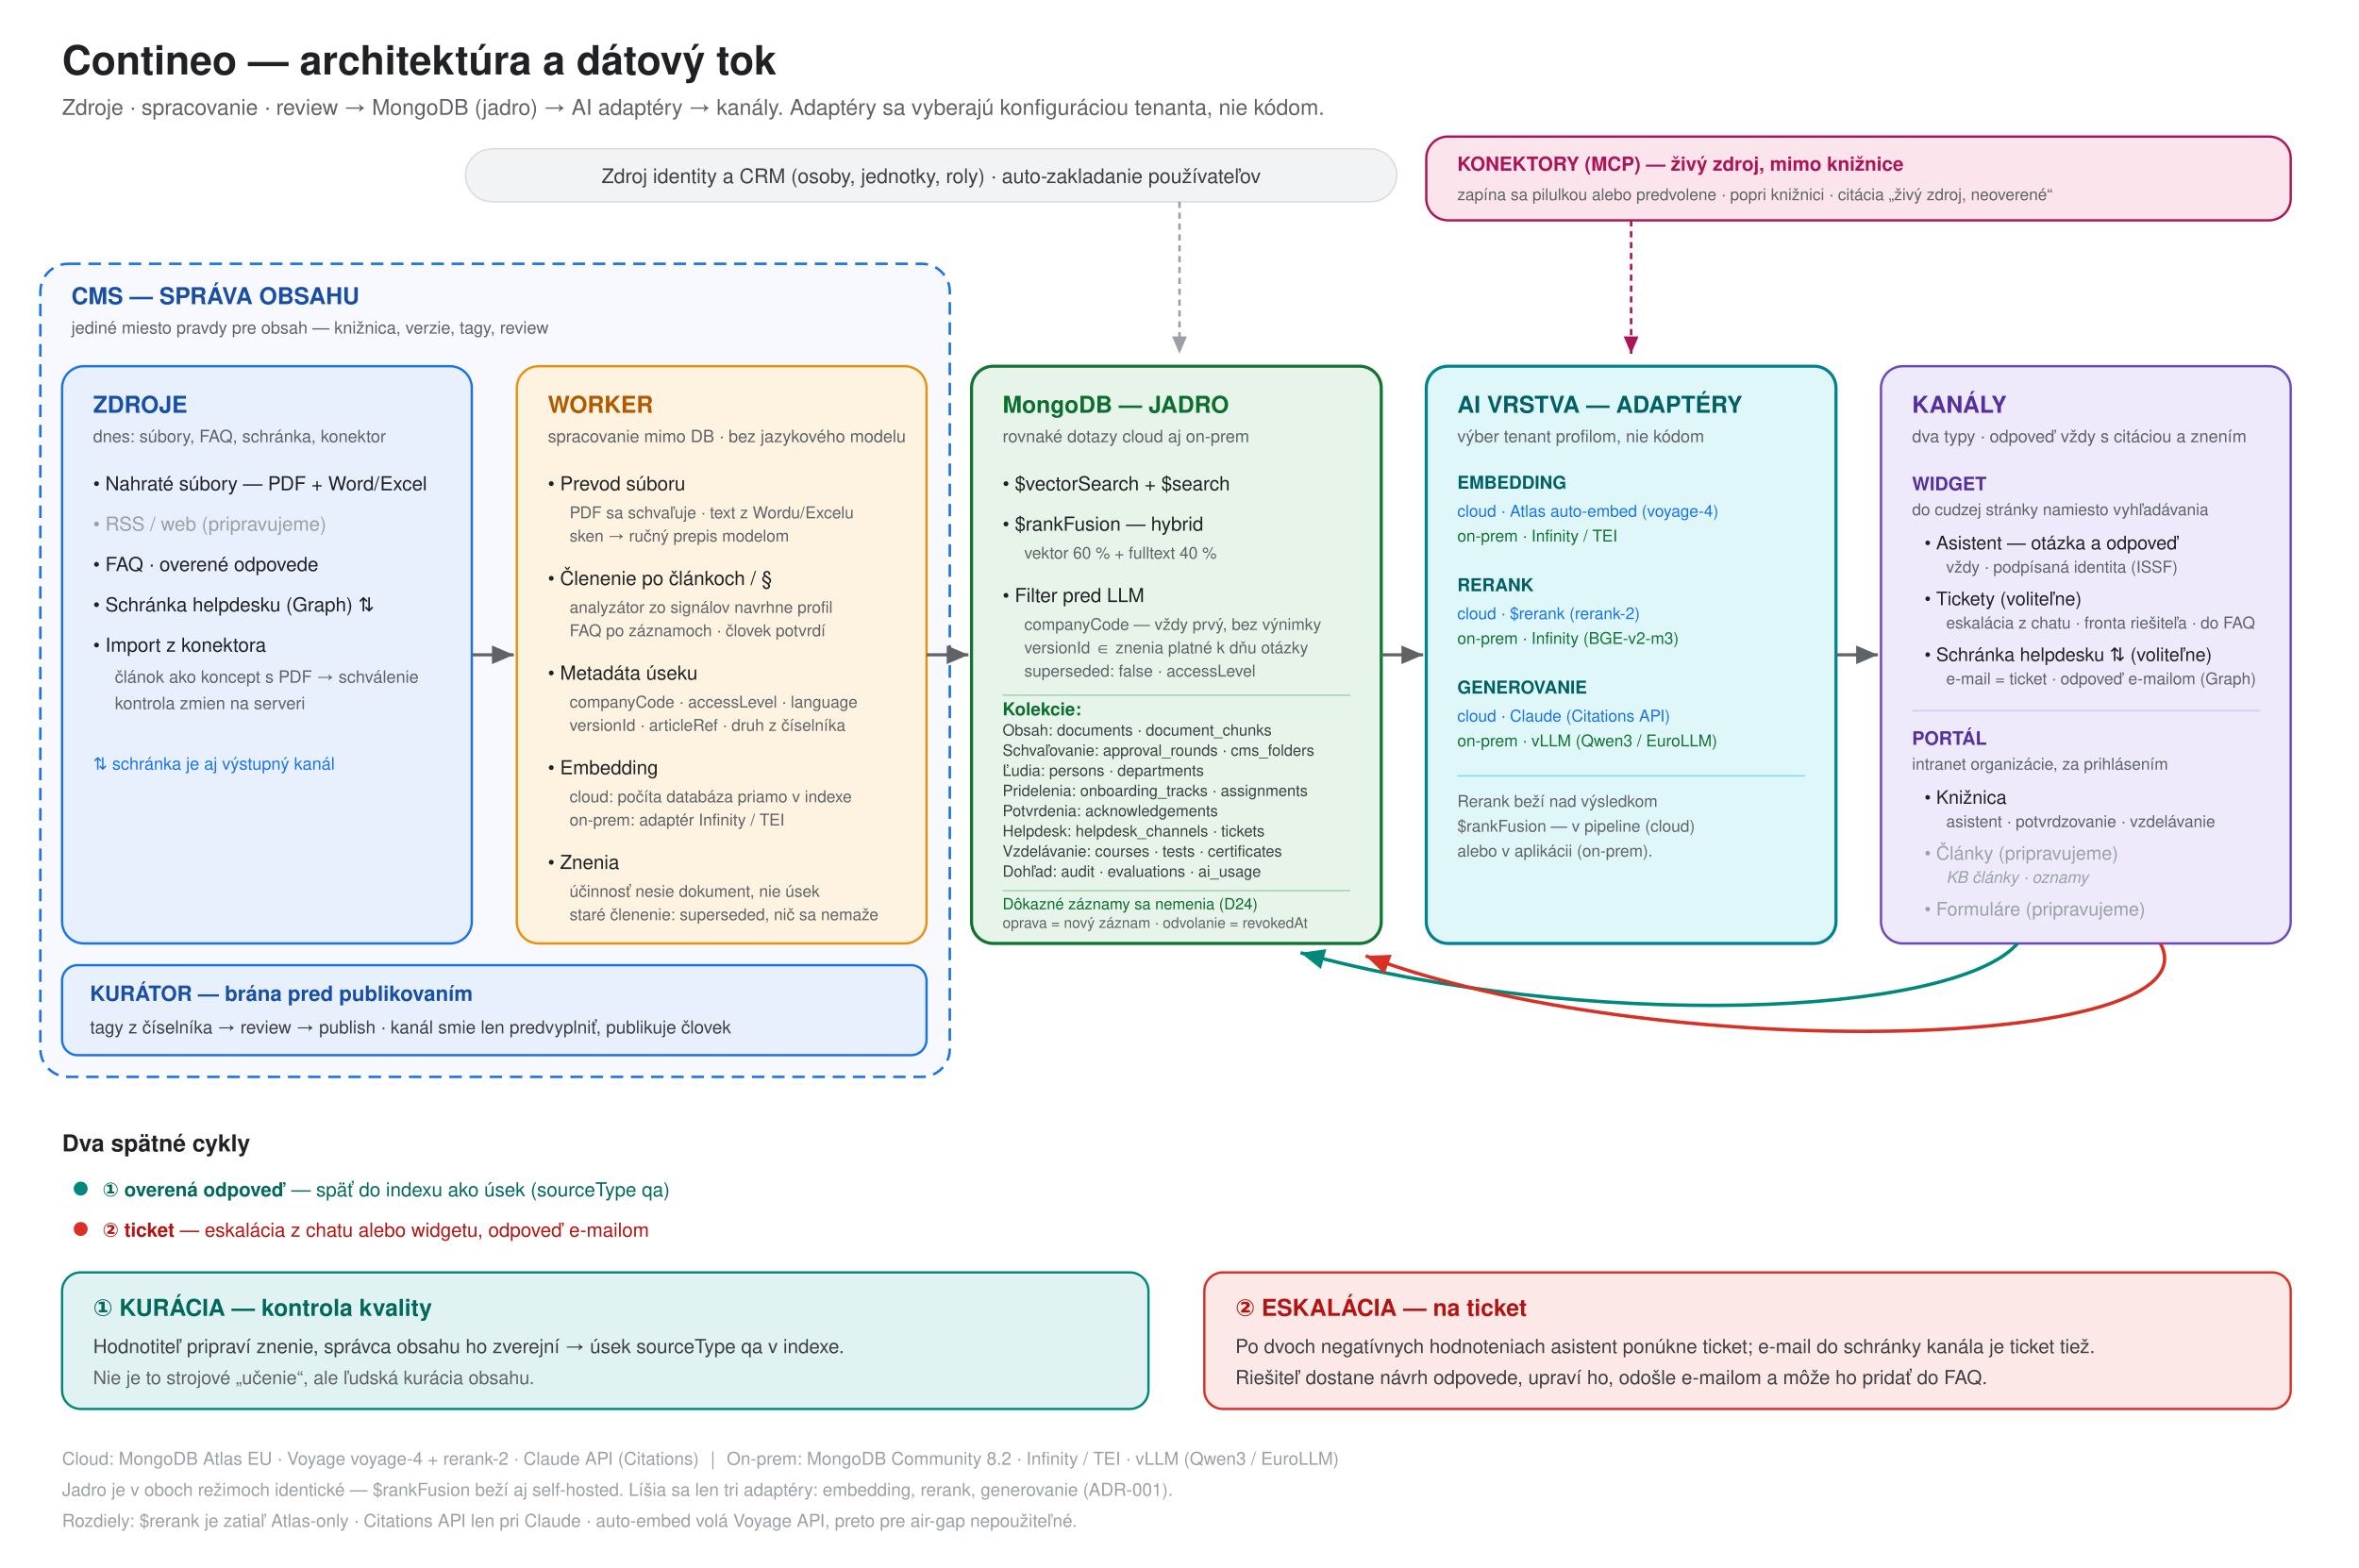
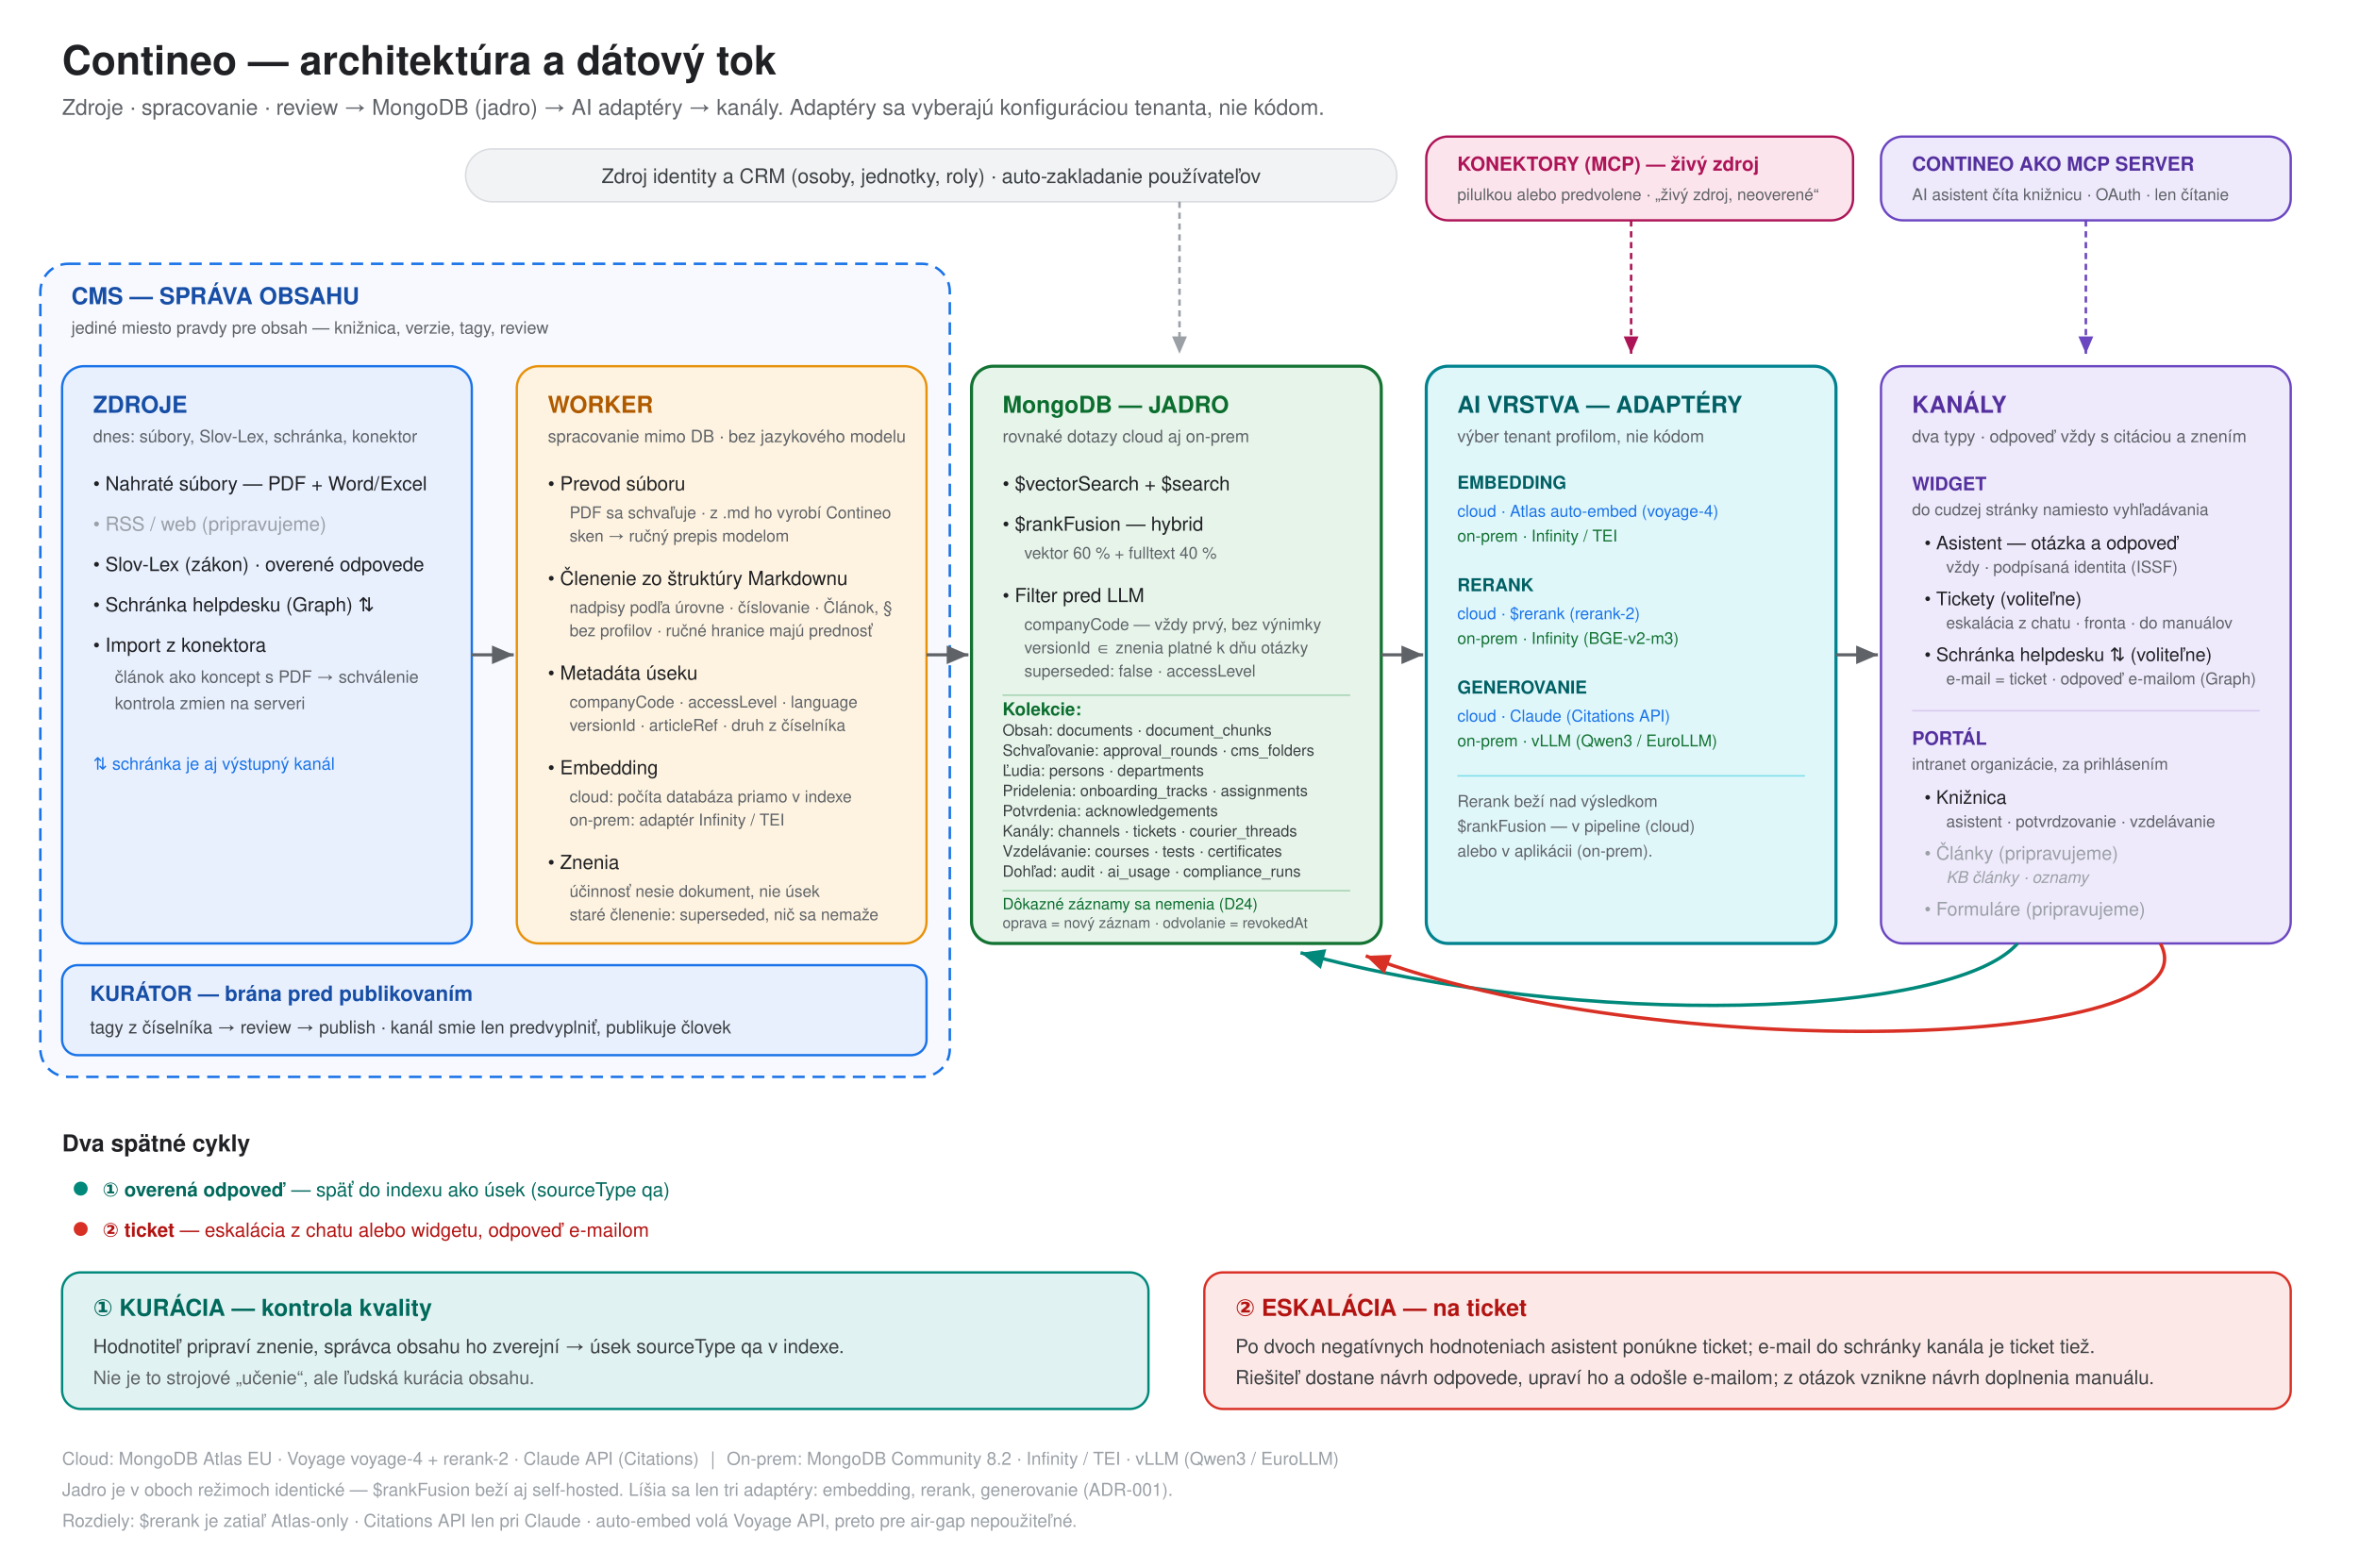
<svg xmlns="http://www.w3.org/2000/svg" viewBox="0 0 1520 1010" font-family="Helvetica Neue, Helvetica, Arial, sans-serif">
  <defs>
    <marker id="arrow" markerWidth="10" markerHeight="10" refX="7" refY="3" orient="auto" markerUnits="strokeWidth">
      <path d="M0,0 L7,3 L0,6 Z" fill="#5f6368" />
    </marker>
    <marker id="arrowTeal" markerWidth="10" markerHeight="10" refX="7" refY="3" orient="auto" markerUnits="strokeWidth">
      <path d="M0,0 L7,3 L0,6 Z" fill="#00897B" />
    </marker>
    <marker id="arrowRed" markerWidth="10" markerHeight="10" refX="7" refY="3" orient="auto" markerUnits="strokeWidth">
      <path d="M0,0 L7,3 L0,6 Z" fill="#D93025" />
    </marker>
    <marker id="arrowGray" markerWidth="10" markerHeight="10" refX="7" refY="3" orient="auto" markerUnits="strokeWidth">
      <path d="M0,0 L7,3 L0,6 Z" fill="#9aa0a6" />
    </marker>
    <marker id="arrowPink" markerWidth="10" markerHeight="10" refX="7" refY="3" orient="auto" markerUnits="strokeWidth">
      <path d="M0,0 L7,3 L0,6 Z" fill="#AD1457" />
    </marker>
+     <marker id="arrowVio" markerWidth="10" markerHeight="10" refX="7" refY="3" orient="auto" markerUnits="strokeWidth">
+       <path d="M0,0 L7,3 L0,6 Z" fill="#6B46C1" />
+     </marker>
  </defs>
  <text x="40" y="48" font-size="26" font-weight="700" fill="#202124">Contineo — architektúra a dátový tok</text>
  <text x="40" y="74" font-size="14" fill="#5f6368">Zdroje · spracovanie · review → MongoDB (jadro) → AI adaptéry → kanály. Adaptéry sa vyberajú konfiguráciou tenanta, nie kódom.</text>
  <rect x="300" y="96" width="600" height="34" rx="17" fill="#F1F3F4" stroke="#dadce0" />
  <text x="600" y="118" font-size="13" fill="#3c4043" text-anchor="middle">Zdroj identity a CRM (osoby, jednotky, roly) · auto-zakladanie používateľov</text>
  <path d="M760,130 L760,228" stroke="#9aa0a6" stroke-width="1.6" stroke-dasharray="4 3" marker-end="url(#arrowGray)" />
-   <rect x="919" y="88" width="557" height="54" rx="14" fill="#FCE4EC" stroke="#AD1457" stroke-width="1.5" />
-   <text x="939" y="110" font-size="12.5" font-weight="700" fill="#AD1457" textLength="288" lengthAdjust="spacingAndGlyphs">KONEKTORY (MCP) — živý zdroj, mimo knižnice</text>
-   <text x="939" y="129" font-size="10.5" fill="#5f6368" textLength="388" lengthAdjust="spacingAndGlyphs">zapína sa pilulkou alebo predvolene · popri knižnici · citácia „živý zdroj, neoverené“</text>
+   <rect x="919" y="88" width="275" height="54" rx="14" fill="#FCE4EC" stroke="#AD1457" stroke-width="1.5" />
+   <rect x="1212" y="88" width="264" height="54" rx="14" fill="#EEE9FB" stroke="#6B46C1" stroke-width="1.5" />
+   <text x="1232" y="110" font-size="12.5" font-weight="700" fill="#54309E" textLength="183" lengthAdjust="spacingAndGlyphs">CONTINEO AKO MCP SERVER</text>
+   <text x="1232" y="129" font-size="10.5" fill="#5f6368" textLength="205" lengthAdjust="spacingAndGlyphs">AI asistent číta knižnicu · OAuth · len čítanie</text>
+   <path d="M1344,142 L1344,228" stroke="#6B46C1" stroke-width="1.6" stroke-dasharray="4 3" marker-end="url(#arrowVio)" />
+   <text x="939" y="110" font-size="12.5" font-weight="700" fill="#AD1457" textLength="195" lengthAdjust="spacingAndGlyphs">KONEKTORY (MCP) — živý zdroj</text>
+   <text x="939" y="129" font-size="10.5" fill="#5f6368" textLength="236" lengthAdjust="spacingAndGlyphs">pilulkou alebo predvolene · „živý zdroj, neoverené“</text>
  <path d="M1051,142 L1051,228" stroke="#AD1457" stroke-width="1.6" stroke-dasharray="4 3" marker-end="url(#arrowPink)" />
  <rect x="26" y="170" width="586" height="524" rx="18" fill="#F7F9FE" stroke="#1A73E8" stroke-width="1.6" stroke-dasharray="8 5" />
  <text x="46" y="196" font-size="15" font-weight="700" fill="#174EA6" textLength="186" lengthAdjust="spacingAndGlyphs">CMS — SPRÁVA OBSAHU</text>
  <text x="46" y="215" font-size="11" fill="#5f6368" textLength="310" lengthAdjust="spacingAndGlyphs">jediné miesto pravdy pre obsah — knižnica, verzie, tagy, review</text>
  <rect x="40" y="236" width="264" height="372" rx="14" fill="#E8F0FE" stroke="#1A73E8" stroke-width="1.5" />
  <text x="60" y="266" font-size="15" font-weight="700" fill="#174EA6" textLength="61" lengthAdjust="spacingAndGlyphs">ZDROJE</text>
-   <text x="60" y="285" font-size="11" fill="#5f6368" textLength="191" lengthAdjust="spacingAndGlyphs">dnes: súbory, FAQ, schránka, konektor</text>
+   <text x="60" y="285" font-size="11" fill="#5f6368" textLength="213" lengthAdjust="spacingAndGlyphs">dnes: súbory, Slov-Lex, schránka, konektor</text>
  <g font-size="12.5" fill="#202124">
    <text x="60" y="316" textLength="216" lengthAdjust="spacingAndGlyphs">• Nahraté súbory — PDF + Word/Excel</text>
    <text x="60" y="342" fill="#9aa0a6" textLength="150" lengthAdjust="spacingAndGlyphs">• RSS / web (pripravujeme)</text>
-     <text x="60" y="368" textLength="147" lengthAdjust="spacingAndGlyphs">• FAQ · overené odpovede</text>
+     <text x="60" y="368" textLength="215" lengthAdjust="spacingAndGlyphs">• Slov-Lex (zákon) · overené odpovede</text>
    <text x="60" y="394" textLength="182" lengthAdjust="spacingAndGlyphs">• Schránka helpdesku (Graph) ⇅</text>
    <text x="60" y="420" textLength="113" lengthAdjust="spacingAndGlyphs">• Import z konektora</text>
    <text x="74" y="440" font-size="11" fill="#5f6368" textLength="198" lengthAdjust="spacingAndGlyphs">článok ako koncept s PDF → schválenie</text>
    <text x="74" y="457" font-size="11" fill="#5f6368" textLength="123" lengthAdjust="spacingAndGlyphs">kontrola zmien na serveri</text>
  </g>
  <text x="60" y="496" font-size="11" fill="#1A73E8" textLength="158" lengthAdjust="spacingAndGlyphs">⇅ schránka je aj výstupný kanál</text>
  <rect x="333" y="236" width="264" height="372" rx="14" fill="#FEF3E0" stroke="#E8920C" stroke-width="1.5" />
  <text x="353" y="266" font-size="15" font-weight="700" fill="#B05A00" textLength="68" lengthAdjust="spacingAndGlyphs">WORKER</text>
  <text x="353" y="285" font-size="11" fill="#5f6368" textLength="230" lengthAdjust="spacingAndGlyphs">spracovanie mimo DB · bez jazykového modelu</text>
  <g font-size="12.5" fill="#202124">
    <text x="353" y="316" textLength="90" lengthAdjust="spacingAndGlyphs">• Prevod súboru</text>
-     <text x="367" y="334" font-size="10.5" fill="#5f6368" textLength="184" lengthAdjust="spacingAndGlyphs">PDF sa schvaľuje · text z Wordu/Excelu</text>
+     <text x="367" y="334" font-size="10.5" fill="#5f6368" textLength="208" lengthAdjust="spacingAndGlyphs">PDF sa schvaľuje · z .md ho vyrobí Contineo</text>
    <text x="367" y="349" font-size="10.5" fill="#5f6368" textLength="144" lengthAdjust="spacingAndGlyphs">sken → ručný prepis modelom</text>
-     <text x="353" y="377" textLength="147" lengthAdjust="spacingAndGlyphs">• Členenie po článkoch / §</text>
-     <text x="367" y="395" font-size="10.5" fill="#5f6368" textLength="171" lengthAdjust="spacingAndGlyphs">analyzátor zo signálov navrhne profil</text>
-     <text x="367" y="410" font-size="10.5" fill="#5f6368" textLength="167" lengthAdjust="spacingAndGlyphs">FAQ po záznamoch · človek potvrdí</text>
+     <text x="353" y="377" textLength="195" lengthAdjust="spacingAndGlyphs">• Členenie zo štruktúry Markdownu</text>
+     <text x="367" y="395" font-size="10.5" fill="#5f6368" textLength="210" lengthAdjust="spacingAndGlyphs">nadpisy podľa úrovne · číslovanie · Článok, §</text>
+     <text x="367" y="410" font-size="10.5" fill="#5f6368" textLength="197" lengthAdjust="spacingAndGlyphs">bez profilov · ručné hranice majú prednosť</text>
    <text x="353" y="438" textLength="98" lengthAdjust="spacingAndGlyphs">• Metadáta úseku</text>
    <text x="367" y="456" font-size="10.5" fill="#5f6368" textLength="187" lengthAdjust="spacingAndGlyphs">companyCode · accessLevel · language</text>
    <text x="367" y="471" font-size="10.5" fill="#5f6368" textLength="177" lengthAdjust="spacingAndGlyphs">versionId · articleRef · druh z číselníka</text>
    <text x="353" y="499" textLength="72" lengthAdjust="spacingAndGlyphs">• Embedding</text>
    <text x="367" y="517" font-size="10.5" fill="#5f6368" textLength="185" lengthAdjust="spacingAndGlyphs">cloud: počíta databáza priamo v indexe</text>
    <text x="367" y="532" font-size="10.5" fill="#5f6368" textLength="140" lengthAdjust="spacingAndGlyphs">on-prem: adaptér Infinity / TEI</text>
    <text x="353" y="560" textLength="46" lengthAdjust="spacingAndGlyphs">• Znenia</text>
    <text x="367" y="578" font-size="10.5" fill="#5f6368" textLength="163" lengthAdjust="spacingAndGlyphs">účinnosť nesie dokument, nie úsek</text>
    <text x="367" y="593" font-size="10.5" fill="#5f6368" textLength="200" lengthAdjust="spacingAndGlyphs">staré členenie: superseded, nič sa nemaže</text>
  </g>
  <rect x="40" y="622" width="557" height="58" rx="10" fill="#E8F0FE" stroke="#1A73E8" stroke-width="1.5" />
  <text x="58" y="645" font-size="13.5" font-weight="700" fill="#174EA6" textLength="248" lengthAdjust="spacingAndGlyphs">KURÁTOR — brána pred publikovaním</text>
  <text x="58" y="666" font-size="11.5" fill="#3c4043" textLength="416" lengthAdjust="spacingAndGlyphs">tagy z číselníka → review → publish · kanál smie len predvyplniť, publikuje človek</text>
  <rect x="626" y="236" width="264" height="372" rx="14" fill="#E6F4EA" stroke="#137333" stroke-width="2" />
  <text x="646" y="266" font-size="15" font-weight="700" fill="#0B6E2E" textLength="147" lengthAdjust="spacingAndGlyphs">MongoDB — JADRO</text>
  <text x="646" y="285" font-size="11" fill="#5f6368" textLength="162" lengthAdjust="spacingAndGlyphs">rovnaké dotazy cloud aj on-prem</text>
  <g font-size="12.5" fill="#202124">
    <text x="646" y="316" textLength="148" lengthAdjust="spacingAndGlyphs">• $vectorSearch + $search</text>
    <text x="646" y="342" textLength="131" lengthAdjust="spacingAndGlyphs">• $rankFusion — hybrid</text>
    <text x="660" y="360" font-size="10.5" fill="#5f6368" textLength="129" lengthAdjust="spacingAndGlyphs">vektor 60 % + fulltext 40 %</text>
    <text x="646" y="388" textLength="93" lengthAdjust="spacingAndGlyphs">• Filter pred LLM</text>
    <text x="660" y="406" font-size="10.5" fill="#5f6368" textLength="194" lengthAdjust="spacingAndGlyphs">companyCode — vždy prvý, bez výnimky</text>
    <text x="660" y="421" font-size="10.5" fill="#5f6368" textLength="180" lengthAdjust="spacingAndGlyphs">versionId ∈ znenia platné k dňu otázky</text>
    <text x="660" y="436" font-size="10.5" fill="#5f6368" textLength="150" lengthAdjust="spacingAndGlyphs">superseded: false · accessLevel</text>
  </g>
  <line x1="646" y1="448" x2="870" y2="448" stroke="#A8D5B5" stroke-width="1" />
  <text x="646" y="461" font-size="11.5" fill="#0B6E2E" font-weight="600" textLength="51" lengthAdjust="spacingAndGlyphs">Kolekcie:</text>
  <text x="646" y="474" font-size="10" fill="#3c4043" textLength="176" lengthAdjust="spacingAndGlyphs">Obsah: documents · document_chunks</text>
  <text x="646" y="487" font-size="10" fill="#3c4043" textLength="203" lengthAdjust="spacingAndGlyphs">Schvaľovanie: approval_rounds · cms_folders</text>
  <text x="646" y="500" font-size="10" fill="#3c4043" textLength="131" lengthAdjust="spacingAndGlyphs">Ľudia: persons · departments</text>
  <text x="646" y="513" font-size="10" fill="#3c4043" textLength="198" lengthAdjust="spacingAndGlyphs">Pridelenia: onboarding_tracks · assignments</text>
  <text x="646" y="526" font-size="10" fill="#3c4043" textLength="141" lengthAdjust="spacingAndGlyphs">Potvrdenia: acknowledgements</text>
-   <text x="646" y="539" font-size="10" fill="#3c4043" textLength="171" lengthAdjust="spacingAndGlyphs">Helpdesk: helpdesk_channels · tickets</text>
+   <text x="646" y="539" font-size="10" fill="#3c4043" textLength="191" lengthAdjust="spacingAndGlyphs">Kanály: channels · tickets · courier_threads</text>
  <text x="646" y="552" font-size="10" fill="#3c4043" textLength="181" lengthAdjust="spacingAndGlyphs">Vzdelávanie: courses · tests · certificates</text>
-   <text x="646" y="565" font-size="10" fill="#3c4043" textLength="167" lengthAdjust="spacingAndGlyphs">Dohľad: audit · evaluations · ai_usage</text>
+   <text x="646" y="565" font-size="10" fill="#3c4043" textLength="193" lengthAdjust="spacingAndGlyphs">Dohľad: audit · ai_usage · compliance_runs</text>
  <line x1="646" y1="574" x2="870" y2="574" stroke="#A8D5B5" stroke-width="1" />
  <text x="646" y="586" font-size="10" fill="#0B6E2E" textLength="161" lengthAdjust="spacingAndGlyphs">Dôkazné záznamy sa nemenia (D24)</text>
  <text x="646" y="598" font-size="9.5" fill="#5f6368" textLength="199" lengthAdjust="spacingAndGlyphs">oprava = nový záznam · odvolanie = revokedAt</text>
  <rect x="919" y="236" width="264" height="372" rx="14" fill="#E0F7FA" stroke="#00838F" stroke-width="2" />
  <text x="939" y="266" font-size="15" font-weight="700" fill="#006064" textLength="181" lengthAdjust="spacingAndGlyphs">AI VRSTVA — ADAPTÉRY</text>
  <text x="939" y="285" font-size="11" fill="#5f6368" textLength="162" lengthAdjust="spacingAndGlyphs">výber tenant profilom, nie kódom</text>
  <text x="939" y="315" font-size="11.5" font-weight="700" fill="#006064" textLength="71" lengthAdjust="spacingAndGlyphs">EMBEDDING</text>
  <text x="939" y="333" font-size="10.5" fill="#1A73E8" textLength="171" lengthAdjust="spacingAndGlyphs">cloud · Atlas auto-embed (voyage-4)</text>
  <text x="939" y="349" font-size="10.5" fill="#137333" textLength="104" lengthAdjust="spacingAndGlyphs">on-prem · Infinity / TEI</text>
  <text x="939" y="381" font-size="11.5" font-weight="700" fill="#006064" textLength="49" lengthAdjust="spacingAndGlyphs">RERANK</text>
  <text x="939" y="399" font-size="10.5" fill="#1A73E8" textLength="118" lengthAdjust="spacingAndGlyphs">cloud · $rerank (rerank-2)</text>
  <text x="939" y="415" font-size="10.5" fill="#137333" textLength="144" lengthAdjust="spacingAndGlyphs">on-prem · Infinity (BGE-v2-m3)</text>
  <text x="939" y="447" font-size="11.5" font-weight="700" fill="#006064" textLength="83" lengthAdjust="spacingAndGlyphs">GENEROVANIE</text>
  <text x="939" y="465" font-size="10.5" fill="#1A73E8" textLength="137" lengthAdjust="spacingAndGlyphs">cloud · Claude (Citations API)</text>
  <text x="939" y="481" font-size="10.5" fill="#137333" textLength="168" lengthAdjust="spacingAndGlyphs">on-prem · vLLM (Qwen3 / EuroLLM)</text>
  <line x1="939" y1="500" x2="1163" y2="500" stroke="#80DEEA" stroke-width="1" />
  <text x="939" y="520" font-size="10.5" fill="#5f6368" textLength="129" lengthAdjust="spacingAndGlyphs">Rerank beží nad výsledkom</text>
  <text x="939" y="536" font-size="10.5" fill="#5f6368" textLength="153" lengthAdjust="spacingAndGlyphs">$rankFusion — v pipeline (cloud)</text>
  <text x="939" y="552" font-size="10.5" fill="#5f6368" textLength="126" lengthAdjust="spacingAndGlyphs">alebo v aplikácii (on-prem).</text>
  <rect x="1212" y="236" width="264" height="372" rx="14" fill="#EEE9FB" stroke="#6B46C1" stroke-width="1.5" />
  <text x="1232" y="266" font-size="15" font-weight="700" fill="#54309E" textLength="60" lengthAdjust="spacingAndGlyphs">KANÁLY</text>
  <text x="1232" y="285" font-size="11" fill="#5f6368" textLength="218" lengthAdjust="spacingAndGlyphs">dva typy · odpoveď vždy s citáciou a znením</text>
  <text x="1232" y="316" font-size="12" font-weight="700" fill="#54309E" textLength="48" lengthAdjust="spacingAndGlyphs">WIDGET</text>
  <text x="1232" y="332" font-size="10.5" fill="#5f6368" textLength="194" lengthAdjust="spacingAndGlyphs">do cudzej stránky namiesto vyhľadávania</text>
  <text x="1240" y="354" font-size="12" fill="#202124" textLength="166" lengthAdjust="spacingAndGlyphs">• Asistent — otázka a odpoveď</text>
  <text x="1254" y="369" font-size="10.5" fill="#5f6368" textLength="148" lengthAdjust="spacingAndGlyphs">vždy · podpísaná identita (ISSF)</text>
  <text x="1240" y="390" font-size="12" fill="#202124" textLength="101" lengthAdjust="spacingAndGlyphs">• Tickety (voliteľne)</text>
-   <text x="1254" y="405" font-size="10.5" fill="#5f6368" textLength="201" lengthAdjust="spacingAndGlyphs">eskalácia z chatu · fronta riešiteľa · do FAQ</text>
+   <text x="1254" y="405" font-size="10.5" fill="#5f6368" textLength="186" lengthAdjust="spacingAndGlyphs">eskalácia z chatu · fronta · do manuálov</text>
  <text x="1240" y="426" font-size="12" fill="#202124" textLength="187" lengthAdjust="spacingAndGlyphs">• Schránka helpdesku ⇅ (voliteľne)</text>
  <text x="1254" y="441" font-size="10.5" fill="#5f6368" textLength="202" lengthAdjust="spacingAndGlyphs">e-mail = ticket · odpoveď e-mailom (Graph)</text>
  <line x1="1232" y1="458" x2="1456" y2="458" stroke="#D7CCF0" stroke-width="1" />
  <text x="1232" y="480" font-size="12" font-weight="700" fill="#54309E" textLength="48" lengthAdjust="spacingAndGlyphs">PORTÁL</text>
  <text x="1232" y="496" font-size="10.5" fill="#5f6368" textLength="165" lengthAdjust="spacingAndGlyphs">intranet organizácie, za prihlásením</text>
  <text x="1240" y="518" font-size="12" fill="#202124" textLength="53" lengthAdjust="spacingAndGlyphs">• Knižnica</text>
  <text x="1254" y="533" font-size="10.5" fill="#5f6368" textLength="175" lengthAdjust="spacingAndGlyphs">asistent · potvrdzovanie · vzdelávanie</text>
  <text x="1240" y="554" font-size="12" fill="#9aa0a6" textLength="124" lengthAdjust="spacingAndGlyphs">• Články (pripravujeme)</text>
  <text x="1254" y="569" font-size="10.5" fill="#9aa0a6" font-style="italic" textLength="91" lengthAdjust="spacingAndGlyphs">KB články · oznamy</text>
  <text x="1240" y="590" font-size="12" fill="#9aa0a6" textLength="141" lengthAdjust="spacingAndGlyphs">• Formuláre (pripravujeme)</text>
  <path d="M304,422 L331,422" stroke="#5f6368" stroke-width="2" marker-end="url(#arrow)" />
  <path d="M597,422 L624,422" stroke="#5f6368" stroke-width="2" marker-end="url(#arrow)" />
  <path d="M890,422 L917,422" stroke="#5f6368" stroke-width="2" marker-end="url(#arrow)" />
  <path d="M1183,422 L1210,422" stroke="#5f6368" stroke-width="2" marker-end="url(#arrow)" />
  <path d="M1300,608 C1258,656 1020,664 838,614" fill="none" stroke="#00897B" stroke-width="2.2" marker-end="url(#arrowTeal)" />
  <path d="M1392,608 C1430,678 1064,686 880,616" fill="none" stroke="#D93025" stroke-width="2.2" marker-end="url(#arrowRed)" />
  <text x="40" y="742" font-size="15" font-weight="700" fill="#202124">Dva spätné cykly</text>
  <circle cx="52" cy="766" r="4.5" fill="#00897B" />
  <text x="66" y="771" font-size="12.5" fill="#00695C">
    <tspan font-weight="700">① overená odpoveď</tspan> — späť do indexu ako úsek (sourceType qa)</text>
  <circle cx="52" cy="792" r="4.5" fill="#D93025" />
  <text x="66" y="797" font-size="12.5" fill="#B31412">
    <tspan font-weight="700">② ticket</tspan> — eskalácia z chatu alebo widgetu, odpoveď e-mailom</text>
  <rect x="40" y="820" width="700" height="88" rx="12" fill="#E0F2F1" stroke="#00897B" stroke-width="1.5" />
  <text x="60" y="848" font-size="15" font-weight="700" fill="#00695C" textLength="221" lengthAdjust="spacingAndGlyphs">① KURÁCIA — kontrola kvality</text>
  <text x="60" y="872" font-size="12.5" fill="#3c4043" textLength="487" lengthAdjust="spacingAndGlyphs">Hodnotiteľ pripraví znenie, správca obsahu ho zverejní → úsek sourceType qa v indexe.</text>
  <text x="60" y="892" font-size="12" fill="#5f6368" textLength="289" lengthAdjust="spacingAndGlyphs">Nie je to strojové „učenie“, ale ľudská kurácia obsahu.</text>
  <rect x="776" y="820" width="700" height="88" rx="12" fill="#FCE8E6" stroke="#D93025" stroke-width="1.5" />
  <text x="796" y="848" font-size="15" font-weight="700" fill="#B31412" textLength="190" lengthAdjust="spacingAndGlyphs">② ESKALÁCIA — na ticket</text>
  <text x="796" y="872" font-size="12.5" fill="#3c4043" textLength="564" lengthAdjust="spacingAndGlyphs">Po dvoch negatívnych hodnoteniach asistent ponúkne ticket; e-mail do schránky kanála je ticket tiež.</text>
-   <text x="796" y="892" font-size="12.5" fill="#3c4043" textLength="490" lengthAdjust="spacingAndGlyphs">Riešiteľ dostane návrh odpovede, upraví ho, odošle e-mailom a môže ho pridať do FAQ.</text>
+   <text x="796" y="892" font-size="12.5" fill="#3c4043" textLength="597" lengthAdjust="spacingAndGlyphs">Riešiteľ dostane návrh odpovede, upraví ho a odošle e-mailom; z otázok vznikne návrh doplnenia manuálu.</text>
  <text x="40" y="944" font-size="11.5" fill="#9aa0a6">Cloud: MongoDB Atlas EU · Voyage voyage-4 + rerank-2 · Claude API (Citations)  │  On-prem: MongoDB Community 8.2 · Infinity / TEI · vLLM (Qwen3 / EuroLLM)</text>
  <text x="40" y="964" font-size="11.5" fill="#9aa0a6">Jadro je v oboch režimoch identické — $rankFusion beží aj self-hosted. Líšia sa len tri adaptéry: embedding, rerank, generovanie (ADR-001).</text>
  <text x="40" y="984" font-size="11.5" fill="#9aa0a6">Rozdiely: $rerank je zatiaľ Atlas-only · Citations API len pri Claude · auto-embed volá Voyage API, preto pre air-gap nepoužiteľné.</text>
</svg>
